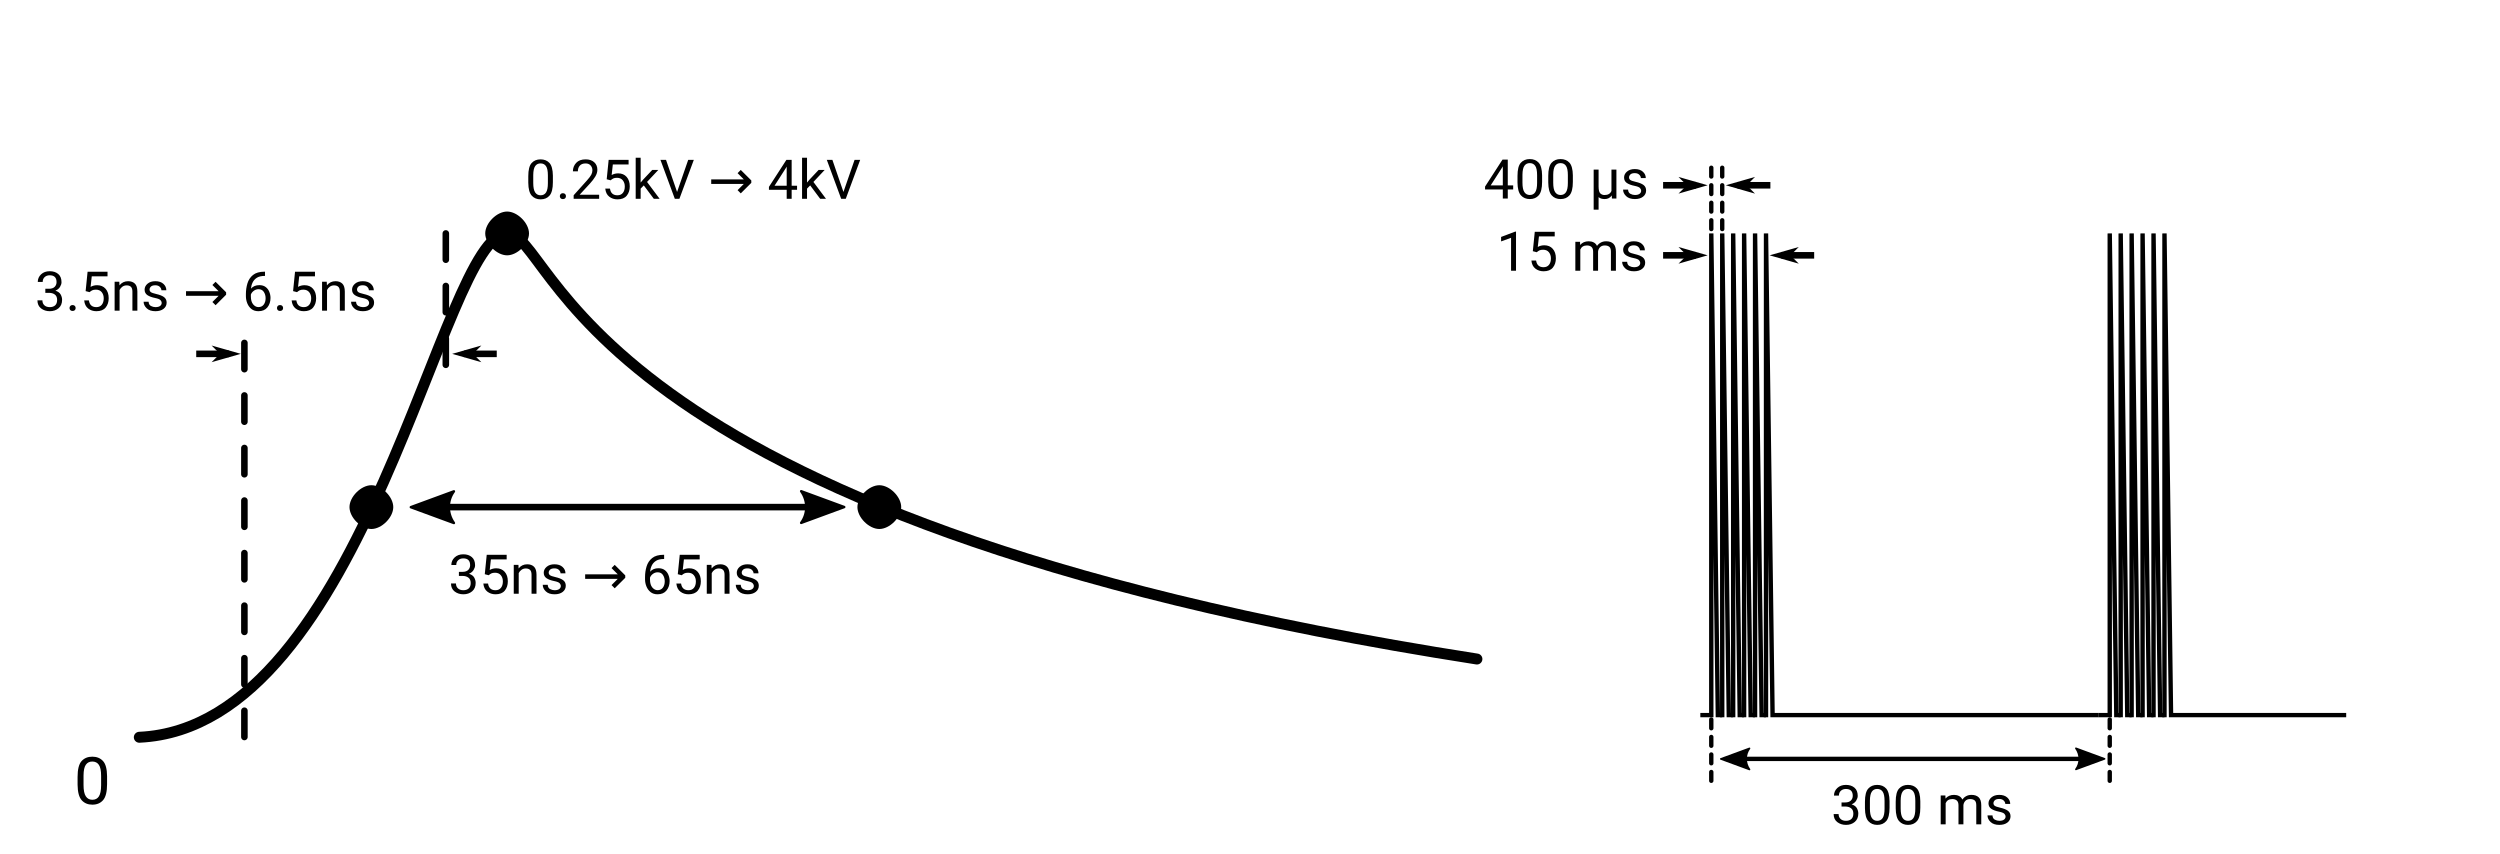
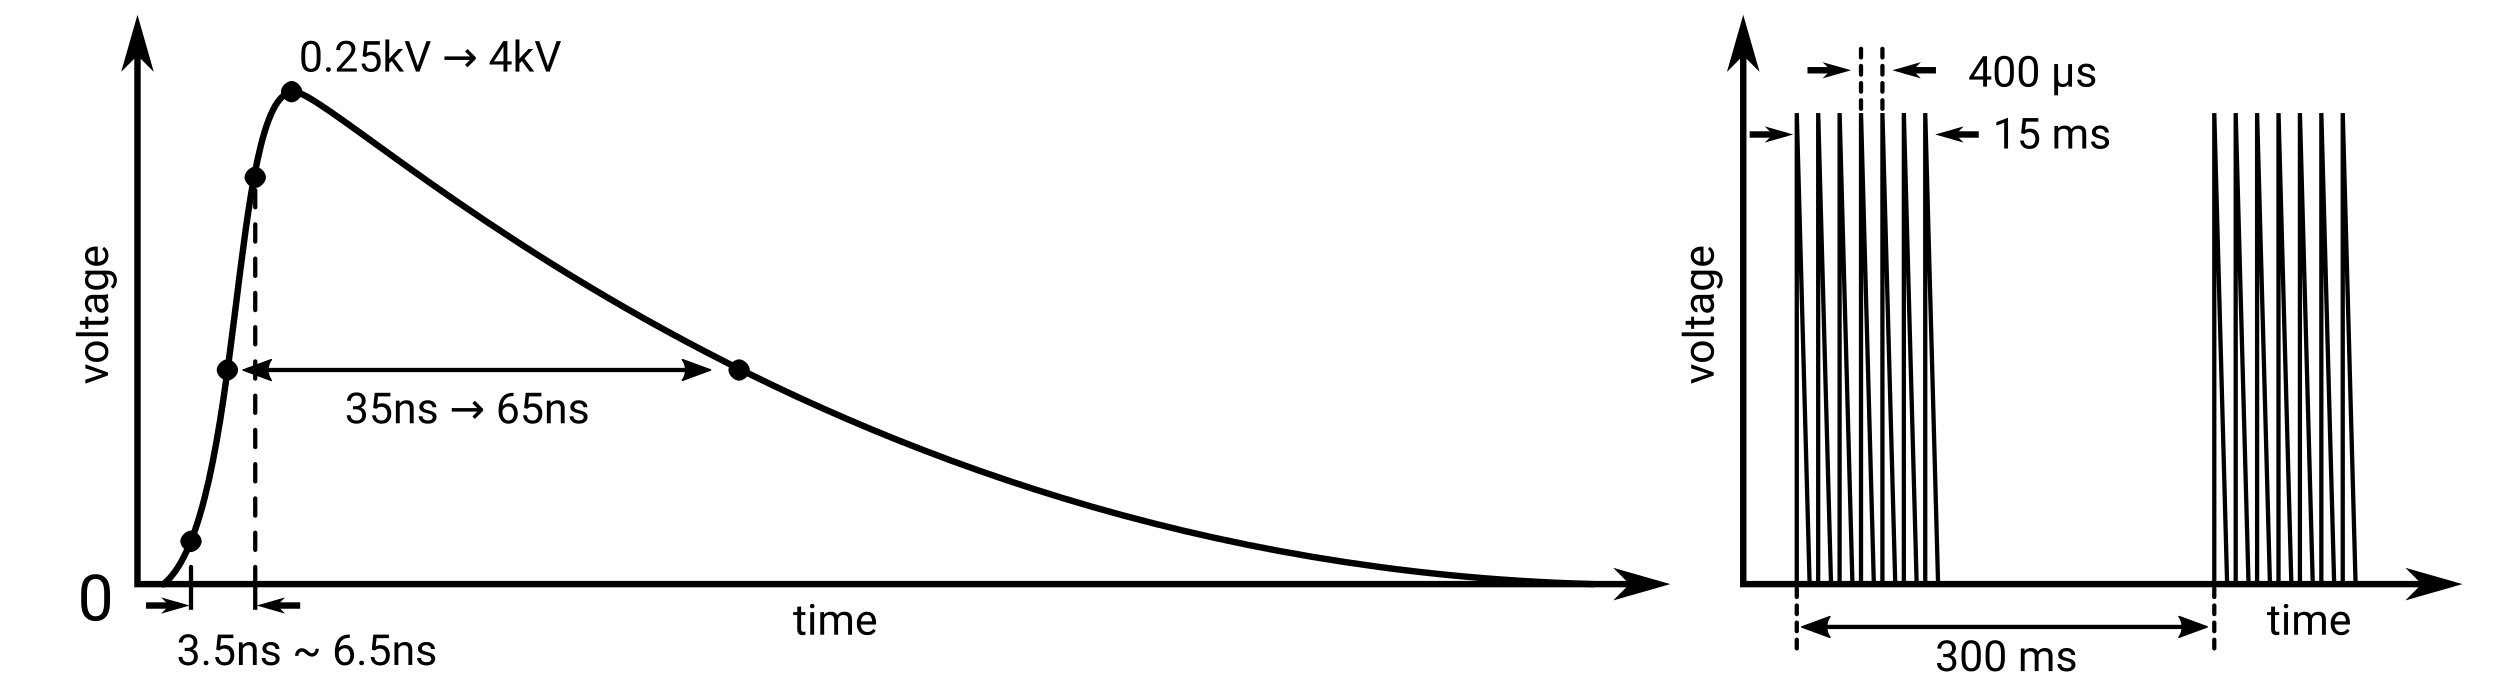
- <svg xmlns="http://www.w3.org/2000/svg" width="322.264mm" height="109.973mm" viewBox="0 0 1141.88 389.667" id="svg2" version="1.1">
+ <svg xmlns="http://www.w3.org/2000/svg" width="329.538mm" height="90.51mm" viewBox="0 0 1167.654 320.706" id="svg2" version="1.1">
  <defs id="defs4">
-     <marker orient="auto" refY="0.0" refX="0.0" id="Arrow2Mstart" style="overflow:visible">
-       <path id="path4407" style="fill-rule:evenodd;stroke-width:0.625;stroke-linejoin:round" d="M 8.719,4.034 L -2.207,0.016 L 8.719,-4.002 C 6.973,-1.63 6.983,1.616 8.719,4.034 z " transform="scale(0.6) translate(0,0)" />
+     <marker style="overflow:visible" id="marker6246" refX="0" refY="0" orient="auto">
+       <path transform="matrix(0.4,0,0,0.4,4,0)" style="fill:#000000;fill-opacity:1;fill-rule:evenodd;stroke:#000000;stroke-width:1pt;stroke-opacity:1" d="M 0,0 5,-5 -12.5,0 5,5 0,0 Z" id="path6248" />
    </marker>
-     <marker orient="auto" refY="0.0" refX="0.0" id="marker6453" style="overflow:visible;">
-       <path id="path6455" style="fill-rule:evenodd;stroke-width:0.625;stroke-linejoin:round;stroke:#000000;stroke-opacity:1;fill:#000000;fill-opacity:1" d="M 8.719,4.034 L -2.207,0.016 L 8.719,-4.002 C 6.973,-1.63 6.983,1.616 8.719,4.034 z " transform="scale(0.6) rotate(180) translate(0,0)" />
+     <marker orient="auto" refY="0" refX="0" id="Arrow2Mstart" style="overflow:visible">
+       <path id="path4407" style="fill-rule:evenodd;stroke-width:0.625;stroke-linejoin:round" d="M 8.719,4.034 -2.207,0.016 8.719,-4.002 c -1.745,2.372 -1.735,5.617 -6e-7,8.035 z" transform="scale(0.6,0.6)" />
+     </marker>
+     <marker orient="auto" refY="0" refX="0" id="marker6453" style="overflow:visible">
+       <path id="path6455" style="fill:#000000;fill-opacity:1;fill-rule:evenodd;stroke:#000000;stroke-width:0.625;stroke-linejoin:round;stroke-opacity:1" d="M 8.719,4.034 -2.207,0.016 8.719,-4.002 c -1.745,2.372 -1.735,5.617 -6e-7,8.035 z" transform="scale(-0.6,-0.6)" />
    </marker>
    <marker orient="auto" refY="0" refX="0" id="marker6359" style="overflow:visible">
      <path id="path6361" style="fill:#000000;fill-opacity:1;fill-rule:evenodd;stroke:#000000;stroke-width:0.625;stroke-linejoin:round;stroke-opacity:1" d="M 8.719,4.034 -2.207,0.016 8.719,-4.002 c -1.745,2.372 -1.735,5.617 -6e-7,8.035 z" transform="scale(0.6,0.6)" />
    </marker>
-     <marker style="overflow:visible;" id="marker5793" refX="0.0" refY="0.0" orient="auto">
-       <path transform="scale(0.6) rotate(180) translate(0,0)" d="M 8.719,4.034 L -2.207,0.016 L 8.719,-4.002 C 6.973,-1.63 6.983,1.616 8.719,4.034 z " style="fill-rule:evenodd;stroke-width:0.625;stroke-linejoin:round;stroke:#000000;stroke-opacity:1;fill:#000000;fill-opacity:1" id="path5795" />
+     <marker style="overflow:visible" id="marker5793" refX="0" refY="0" orient="auto">
+       <path transform="scale(-0.6,-0.6)" d="M 8.719,4.034 -2.207,0.016 8.719,-4.002 c -1.745,2.372 -1.735,5.617 -6e-7,8.035 z" style="fill:#000000;fill-opacity:1;fill-rule:evenodd;stroke:#000000;stroke-width:0.625;stroke-linejoin:round;stroke-opacity:1" id="path5795" />
    </marker>
    <marker style="overflow:visible" id="marker5711" refX="0" refY="0" orient="auto">
      <path transform="scale(0.6,0.6)" d="M 8.719,4.034 -2.207,0.016 8.719,-4.002 c -1.745,2.372 -1.735,5.617 -6e-7,8.035 z" style="fill:#000000;fill-opacity:1;fill-rule:evenodd;stroke:#000000;stroke-width:0.625;stroke-linejoin:round;stroke-opacity:1" id="path5713" />
    </marker>
-     <marker orient="auto" refY="0.0" refX="0.0" id="Arrow2Mend" style="overflow:visible;">
-       <path id="path4410" style="fill-rule:evenodd;stroke-width:0.625;stroke-linejoin:round;stroke:#000000;stroke-opacity:1;fill:#000000;fill-opacity:1" d="M 8.719,4.034 L -2.207,0.016 L 8.719,-4.002 C 6.973,-1.63 6.983,1.616 8.719,4.034 z " transform="scale(0.6) rotate(180) translate(0,0)" />
+     <marker orient="auto" refY="0" refX="0" id="Arrow2Mend" style="overflow:visible">
+       <path id="path4410" style="fill:#000000;fill-opacity:1;fill-rule:evenodd;stroke:#000000;stroke-width:0.625;stroke-linejoin:round;stroke-opacity:1" d="M 8.719,4.034 -2.207,0.016 8.719,-4.002 c -1.745,2.372 -1.735,5.617 -6e-7,8.035 z" transform="scale(-0.6,-0.6)" />
    </marker>
-     <marker orient="auto" refY="0.0" refX="0.0" id="Arrow2Lend" style="overflow:visible;">
-       <path id="path4404" style="fill-rule:evenodd;stroke-width:0.625;stroke-linejoin:round;stroke:#000000;stroke-opacity:1;fill:#000000;fill-opacity:1" d="M 8.719,4.034 L -2.207,0.016 L 8.719,-4.002 C 6.973,-1.63 6.983,1.616 8.719,4.034 z " transform="scale(1.1) rotate(180) translate(1,0)" />
+     <marker orient="auto" refY="0" refX="0" id="Arrow2Lend" style="overflow:visible">
+       <path id="path4404" style="fill:#000000;fill-opacity:1;fill-rule:evenodd;stroke:#000000;stroke-width:0.625;stroke-linejoin:round;stroke-opacity:1" d="M 8.719,4.034 -2.207,0.016 8.719,-4.002 c -1.745,2.372 -1.735,5.617 -6e-7,8.035 z" transform="matrix(-1.1,0,0,-1.1,-1.1,0)" />
    </marker>
    <marker orient="auto" refY="0" refX="0" id="marker4255" style="overflow:visible">
      <path id="path4257" style="fill:#000000;fill-opacity:1;fill-rule:evenodd;stroke:#000000;stroke-width:0.625;stroke-linejoin:round;stroke-opacity:1" d="M 8.719,4.034 -2.207,0.016 8.719,-4.002 c -1.745,2.372 -1.735,5.617 -6e-7,8.035 z" transform="scale(0.6,0.6)" />
    </marker>
    <marker orient="auto" refY="0" refX="0" id="marker4650" style="overflow:visible">
      <path id="path4652" style="fill:#000000;fill-opacity:1;fill-rule:evenodd;stroke:#000000;stroke-width:0.625;stroke-linejoin:round;stroke-opacity:1" d="M 8.719,4.034 -2.207,0.016 8.719,-4.002 c -1.745,2.372 -1.735,5.617 -6e-7,8.035 z" transform="scale(0.6,0.6)" />
    </marker>
    <marker orient="auto" refY="0" refX="0" id="marker4617" style="overflow:visible">
      <path id="path4234" d="M 0,0 5,-5 -12.5,0 5,5 0,0 Z" style="fill:#000000;fill-opacity:1;fill-rule:evenodd;stroke:#000000;stroke-width:1pt;stroke-opacity:1" transform="matrix(0.4,0,0,0.4,4,0)" />
    </marker>
    <marker orient="auto" refY="0" refX="0" id="marker4566" style="overflow:visible">
      <path id="path4240" d="M 0,0 5,-5 -12.5,0 5,5 0,0 Z" style="fill:#000000;fill-opacity:1;fill-rule:evenodd;stroke:#000000;stroke-width:1pt;stroke-opacity:1" transform="matrix(0.2,0,0,0.2,1.2,0)" />
    </marker>
    <marker orient="auto" refY="0" refX="0" id="Arrow2Sstart" style="overflow:visible">
      <path id="path4258" style="fill:#000000;fill-opacity:1;fill-rule:evenodd;stroke:#000000;stroke-width:0.625;stroke-linejoin:round;stroke-opacity:1" d="M 8.719,4.034 -2.207,0.016 8.719,-4.002 c -1.745,2.372 -1.735,5.617 -6e-7,8.035 z" transform="matrix(0.3,0,0,0.3,-0.69,0)" />
    </marker>
    <marker orient="auto" refY="0" refX="0" id="Arrow1Sstart" style="overflow:visible">
      <path id="path4153" d="M 0,0 5,-5 -12.5,0 5,5 0,0 Z" style="fill-rule:evenodd;stroke:#000000;stroke-width:1pt" transform="matrix(0.2,0,0,0.2,1.2,0)" />
    </marker>
    <marker orient="auto" refY="0" refX="0" id="Arrow1Mstart" style="overflow:visible">
      <path id="path3769" d="M 0,0 5,-5 -12.5,0 5,5 0,0 Z" style="fill-rule:evenodd;stroke:#000000;stroke-width:1pt" transform="matrix(0.4,0,0,0.4,4,0)" />
    </marker>
    <marker orient="auto" refY="0" refX="0" id="Arrow1Mend" style="overflow:visible">
      <path id="path3772" d="M 0,0 5,-5 -12.5,0 5,5 0,0 Z" style="fill-rule:evenodd;stroke:#000000;stroke-width:1pt" transform="matrix(-0.4,0,0,-0.4,-4,0)" />
    </marker>
+     <marker style="overflow:visible" id="marker4414" refX="0" refY="0" orient="auto">
+       <path transform="matrix(0.4,0,0,0.4,4,0)" style="fill:#000000;fill-opacity:1;fill-rule:evenodd;stroke:#000000;stroke-width:1pt;stroke-opacity:1" d="M 0,0 5,-5 -12.5,0 5,5 0,0 Z" id="path4416" />
+     </marker>
+     <marker orient="auto" refY="0" refX="0" id="marker4617-5" style="overflow:visible">
+       <path id="path4234-9" d="M 0,0 5,-5 -12.5,0 5,5 0,0 Z" style="fill:#000000;fill-opacity:1;fill-rule:evenodd;stroke:#000000;stroke-width:1pt;stroke-opacity:1" transform="matrix(0.4,0,0,0.4,4,0)" />
+     </marker>
  </defs>
-   <g id="layer1" transform="translate(221.6274,44.2599)">
-     <path id="path4784" d="M -158,292.485 C -54.262,287.716 -20,62.362 10,62.362 32.538,62.362 38.144,192.176 452.96,256.753" style="fill:none;stroke:#000000;stroke-width:5;stroke-linecap:round;stroke-linejoin:round;stroke-miterlimit:4;stroke-dasharray:none;stroke-opacity:1" />
-     <text id="text4816" y="322.978" x="-187.879" style="font-style:normal;font-variant:normal;font-weight:normal;font-stretch:normal;font-size:30px;line-height:125%;font-family:Roboto;-inkscape-font-specification:Roboto;letter-spacing:0px;word-spacing:0px;fill:#000000;fill-opacity:1;stroke:none" xml:space="preserve">
-       <tspan y="322.978" x="-187.879" id="tspan4818">0</tspan>
+   <g id="layer1" transform="translate(234.2077,-19.5456)">
+     <path id="path4784" d="M -158,292.485 C -120,262.362 -127.076,62.362 -97.076,62.362 -74.538,62.362 140,282.362 510,292.362" style="fill:none;stroke:#000000;stroke-width:3;stroke-linecap:round;stroke-linejoin:round;stroke-miterlimit:4;stroke-dasharray:none;stroke-opacity:1" />
+     <text id="text4816" y="309.341" x="-197.98" style="font-style:normal;font-variant:normal;font-weight:normal;font-stretch:normal;font-size:30px;line-height:125%;font-family:Roboto;-inkscape-font-specification:Roboto;letter-spacing:0px;word-spacing:0px;fill:#000000;fill-opacity:1;stroke:none" xml:space="preserve">
+       <tspan y="309.341" x="-197.98" id="tspan4818">0</tspan>
    </text>
-     <text xml:space="preserve" style="font-style:normal;font-variant:normal;font-weight:normal;font-stretch:normal;font-size:25px;line-height:125%;font-family:Roboto;-inkscape-font-specification:Roboto;letter-spacing:0px;word-spacing:0px;fill:#000000;fill-opacity:1;stroke:none" x="18.262" y="46.547" id="text4876">
-       <tspan id="tspan4878" x="18.262" y="46.547">0.25kV → 4kV</tspan>
+     <text xml:space="preserve" style="font-style:normal;font-variant:normal;font-weight:normal;font-stretch:normal;font-size:20px;line-height:125%;font-family:Roboto;-inkscape-font-specification:Roboto;letter-spacing:0px;word-spacing:0px;fill:#000000;fill-opacity:1;stroke:none" x="-94.595" y="52.975" id="text4876">
+       <tspan id="tspan4878" x="-94.595" y="52.975">0.25kV → 4kV</tspan>
    </text>
-     <text id="text4880" y="97.633" x="-205.689" style="font-style:normal;font-variant:normal;font-weight:normal;font-stretch:normal;font-size:25px;line-height:125%;font-family:Roboto;-inkscape-font-specification:Roboto;letter-spacing:0px;word-spacing:0px;fill:#000000;fill-opacity:1;stroke:none" xml:space="preserve">
-       <tspan y="97.633" x="-205.689" id="tspan4882">3.5ns → 6.5ns</tspan>
+     <text id="text4880" y="330.152" x="-151.743" style="font-style:normal;font-variant:normal;font-weight:normal;font-stretch:normal;font-size:20px;line-height:125%;font-family:Roboto;-inkscape-font-specification:Roboto;letter-spacing:0px;word-spacing:0px;fill:#000000;fill-opacity:1;stroke:none" xml:space="preserve">
+       <tspan y="330.152" x="-151.743" id="tspan4882">3.5ns ~ 6.5ns</tspan>
    </text>
-     <path style="fill:none;fill-rule:evenodd;stroke:#000000;stroke-width:3;stroke-linecap:round;stroke-linejoin:miter;stroke-miterlimit:4;stroke-dasharray:12, 12;stroke-dashoffset:0;stroke-opacity:1" d="m -110,292.362 0,-190" id="path4680" />
-     <path style="fill:none;fill-rule:evenodd;stroke:#000000;stroke-width:3;stroke-linecap:round;stroke-linejoin:miter;stroke-miterlimit:4;stroke-dasharray:12, 12;stroke-dashoffset:0;stroke-opacity:1" d="m -18,62.362 0,70" id="path4682" />
-     <path style="fill:none;fill-rule:evenodd;stroke:#000000;stroke-width:3;stroke-linecap:butt;stroke-linejoin:miter;stroke-miterlimit:4;stroke-dasharray:none;stroke-opacity:1;marker-start:url(#Arrow1Sstart)" d="m -117,117.362 -15,0" id="path4686" />
-     <path id="path4224" d="m 10,52.362 c -4.714,0 -10,5.286 -10,10 0,4.714 5.286,10 10,10 4.714,0 10,-5.286 10,-10 0,-4.714 -5.286,-10 -10,-10 z" style="fill:#000000;fill-opacity:1;stroke:none" />
-     <path id="path4253" d="m -30,187.362 190,0" style="fill:none;fill-rule:evenodd;stroke:#000000;stroke-width:3;stroke-linecap:butt;stroke-linejoin:miter;stroke-miterlimit:4;stroke-dasharray:none;stroke-opacity:1;marker-start:url(#marker4255);marker-end:url(#Arrow2Mend)" />
-     <path style="fill:#000000;fill-opacity:1;stroke:none" d="m -52,177.362 c -4.714,0 -10,5.286 -10,10 0,4.714 5.286,10 10,10 4.714,0 10,-5.286 10,-10 0,-4.714 -5.286,-10 -10,-10 z" id="path5033" />
-     <path id="path5107" d="m -9.735,117.362 15,0" style="fill:none;fill-rule:evenodd;stroke:#000000;stroke-width:3;stroke-linecap:butt;stroke-linejoin:miter;stroke-miterlimit:4;stroke-dasharray:none;stroke-opacity:1;marker-start:url(#Arrow1Sstart)" />
-     <path id="path5505" d="m 180,177.362 c -4.714,0 -10,5.286 -10,10 0,4.714 5.286,10 10,10 4.714,0 10,-5.286 10,-10 0,-4.714 -5.286,-10 -10,-10 z" style="fill:#000000;fill-opacity:1;stroke:none" />
-     <text xml:space="preserve" style="font-style:normal;font-variant:normal;font-weight:normal;font-stretch:normal;font-size:25px;line-height:125%;font-family:Roboto;-inkscape-font-specification:Roboto;letter-spacing:0px;word-spacing:0px;fill:#000000;fill-opacity:1;stroke:none" x="-16.791" y="226.932" id="text5669">
-       <tspan id="tspan5671" x="-16.791" y="226.932">35ns → 65ns</tspan>
+     <path style="fill:none;fill-rule:evenodd;stroke:#000000;stroke-width:2;stroke-linecap:round;stroke-linejoin:miter;stroke-miterlimit:4;stroke-dasharray:8, 8;stroke-dashoffset:0;stroke-opacity:1" d="m -145,292.362 0,-20" id="path4680" />
+     <path style="fill:none;fill-rule:evenodd;stroke:#000000;stroke-width:3;stroke-linecap:butt;stroke-linejoin:miter;stroke-miterlimit:4;stroke-dasharray:none;stroke-opacity:1;marker-start:url(#Arrow1Sstart)" d="m -151,302.362 -15,0" id="path4686" />
+     <path id="path4253" d="m -118,192.362 213,0" style="fill:none;fill-rule:evenodd;stroke:#000000;stroke-width:2;stroke-linecap:butt;stroke-linejoin:miter;stroke-miterlimit:4;stroke-dasharray:none;stroke-opacity:1;marker-start:url(#marker4255);marker-end:url(#Arrow2Mend)" />
+     <path style="fill:#000000;fill-opacity:1;stroke:none" d="m -145,267.362 c -2.357,0 -5,2.643 -5,5 0,2.357 2.643,5 5,5 2.357,0 5,-2.643 5,-5 0,-2.357 -2.643,-5 -5,-5 z" id="path5033" />
+     <path id="path5107" d="m -109,302.362 15,0" style="fill:none;fill-rule:evenodd;stroke:#000000;stroke-width:3;stroke-linecap:butt;stroke-linejoin:miter;stroke-miterlimit:4;stroke-dasharray:none;stroke-opacity:1;marker-start:url(#Arrow1Sstart)" />
+     <text xml:space="preserve" style="font-style:normal;font-variant:normal;font-weight:normal;font-stretch:normal;font-size:20px;line-height:125%;font-family:Roboto;-inkscape-font-specification:Roboto;letter-spacing:0px;word-spacing:0px;fill:#000000;fill-opacity:1;stroke:none" x="-73.165" y="217.239" id="text5669">
+       <tspan id="tspan5671" x="-73.165" y="217.239">35ns → 65ns</tspan>
    </text>
-     <path style="fill:none;fill-rule:evenodd;stroke:#000000;stroke-width:2;stroke-linecap:butt;stroke-linejoin:miter;stroke-opacity:1;stroke-miterlimit:4;stroke-dasharray:none" d="m 555,282.362 5,0 0,-220 3,220 2,0" id="path5673" />
-     <path id="path5675" d="m 564,282.362 1,0 0,-220 3,220 2,0" style="fill:none;fill-rule:evenodd;stroke:#000000;stroke-width:2;stroke-linecap:butt;stroke-linejoin:miter;stroke-opacity:1;stroke-miterlimit:4;stroke-dasharray:none" />
-     <path style="fill:none;fill-rule:evenodd;stroke:#000000;stroke-width:2;stroke-linecap:butt;stroke-linejoin:miter;stroke-opacity:1;stroke-miterlimit:4;stroke-dasharray:none" d="m 569,282.362 1,0 0,-220 3,220 2,0" id="path5677" />
-     <path id="path5679" d="m 574,282.362 1,0 0,-220 3,220 2,0" style="fill:none;fill-rule:evenodd;stroke:#000000;stroke-width:2;stroke-linecap:butt;stroke-linejoin:miter;stroke-opacity:1;stroke-miterlimit:4;stroke-dasharray:none" />
-     <path style="fill:none;fill-rule:evenodd;stroke:#000000;stroke-width:2;stroke-linecap:butt;stroke-linejoin:miter;stroke-opacity:1;stroke-miterlimit:4;stroke-dasharray:none" d="m 579,282.362 1,0 0,-220 3,220 2,0" id="path5681" />
-     <path id="path5683" d="m 584,282.362 1,0 0,-220 3,220 149,0" style="fill:none;fill-rule:evenodd;stroke:#000000;stroke-width:2;stroke-linecap:butt;stroke-linejoin:miter;stroke-miterlimit:4;stroke-dasharray:none;stroke-opacity:1" />
-     <path id="path5685" d="m 737,282.362 5,0 0,-220 3,220 2,0" style="fill:none;fill-rule:evenodd;stroke:#000000;stroke-width:2;stroke-linecap:butt;stroke-linejoin:miter;stroke-opacity:1;stroke-miterlimit:4;stroke-dasharray:none" />
-     <path style="fill:none;fill-rule:evenodd;stroke:#000000;stroke-width:2;stroke-linecap:butt;stroke-linejoin:miter;stroke-opacity:1;stroke-miterlimit:4;stroke-dasharray:none" d="m 746,282.362 1,0 0,-220 3,220 2,0" id="path5687" />
-     <path id="path5689" d="m 751,282.362 1,0 0,-220 3,220 2,0" style="fill:none;fill-rule:evenodd;stroke:#000000;stroke-width:2;stroke-linecap:butt;stroke-linejoin:miter;stroke-opacity:1;stroke-miterlimit:4;stroke-dasharray:none" />
-     <path style="fill:none;fill-rule:evenodd;stroke:#000000;stroke-width:2;stroke-linecap:butt;stroke-linejoin:miter;stroke-opacity:1;stroke-miterlimit:4;stroke-dasharray:none" d="m 756,282.362 1,0 0,-220 3,220 2,0" id="path5691" />
-     <path id="path5693" d="m 761,282.362 1,0 0,-220 3,220 2,0" style="fill:none;fill-rule:evenodd;stroke:#000000;stroke-width:2;stroke-linecap:butt;stroke-linejoin:miter;stroke-opacity:1;stroke-miterlimit:4;stroke-dasharray:none" />
-     <path style="fill:none;fill-rule:evenodd;stroke:#000000;stroke-width:2;stroke-linecap:butt;stroke-linejoin:miter;stroke-miterlimit:4;stroke-dasharray:none;stroke-opacity:1" d="m 766,282.362 1,0 0,-220 3,220 80,0" id="path5695" transform="translate(3.2221976e-6,0)" />
-     <path style="fill:none;fill-rule:evenodd;stroke:#000000;stroke-width:2;stroke-linecap:butt;stroke-linejoin:miter;stroke-miterlimit:4;stroke-dasharray:none;stroke-opacity:1;marker-start:url(#marker5711);marker-end:url(#marker5793)" d="m 567,302.362 170,0" id="path5709" />
-     <path id="path6181" d="m 560,312.362 0,-30" style="fill:none;fill-rule:evenodd;stroke:#000000;stroke-width:2;stroke-linecap:round;stroke-linejoin:miter;stroke-miterlimit:4;stroke-dasharray:4,4;stroke-dashoffset:0;stroke-opacity:1" />
-     <path style="fill:none;fill-rule:evenodd;stroke:#000000;stroke-width:2;stroke-linecap:round;stroke-linejoin:miter;stroke-miterlimit:4;stroke-dasharray:4, 4;stroke-dashoffset:0;stroke-opacity:1" d="m 742,312.362 0,-30" id="path6351" />
-     <path style="fill:none;fill-rule:evenodd;stroke:#000000;stroke-width:2;stroke-linecap:round;stroke-linejoin:miter;stroke-miterlimit:4;stroke-dasharray:4, 4;stroke-dashoffset:0;stroke-opacity:1" d="m 560,60.362 0,-30" id="path6355" />
-     <path id="path6357" d="m 565,60.362 0,-30" style="fill:none;fill-rule:evenodd;stroke:#000000;stroke-width:2;stroke-linecap:round;stroke-linejoin:miter;stroke-miterlimit:4;stroke-dasharray:4, 4;stroke-dashoffset:0;stroke-opacity:1" />
-     <path id="path6841" d="m 553,40.362 -15,0" style="fill:none;fill-rule:evenodd;stroke:#000000;stroke-width:3;stroke-linecap:butt;stroke-linejoin:miter;stroke-miterlimit:4;stroke-dasharray:none;stroke-opacity:1;marker-start:url(#Arrow1Sstart)" />
-     <path style="fill:none;fill-rule:evenodd;stroke:#000000;stroke-width:3;stroke-linecap:butt;stroke-linejoin:miter;stroke-miterlimit:4;stroke-dasharray:none;stroke-opacity:1;marker-start:url(#Arrow1Sstart)" d="m 572,40.362 15,0" id="path6843" />
-     <path style="fill:none;fill-rule:evenodd;stroke:#000000;stroke-width:3;stroke-linecap:butt;stroke-linejoin:miter;stroke-miterlimit:4;stroke-dasharray:none;stroke-opacity:1;marker-start:url(#Arrow1Sstart)" d="m 553,72.362 -15,0" id="path6881" />
-     <path id="path6883" d="m 592,72.362 15,0" style="fill:none;fill-rule:evenodd;stroke:#000000;stroke-width:3;stroke-linecap:butt;stroke-linejoin:miter;stroke-miterlimit:4;stroke-dasharray:none;stroke-opacity:1;marker-start:url(#Arrow1Sstart)" />
-     <text id="text6885" y="332.255" x="614.735" style="font-style:normal;font-variant:normal;font-weight:normal;font-stretch:normal;font-size:25px;line-height:125%;font-family:Roboto;-inkscape-font-specification:Roboto;letter-spacing:0px;word-spacing:0px;fill:#000000;fill-opacity:1;stroke:none" xml:space="preserve">
-       <tspan y="332.255" x="614.735" id="tspan6887">300 ms</tspan>
+     <path style="fill:none;fill-rule:evenodd;stroke:#000000;stroke-width:2;stroke-linecap:butt;stroke-linejoin:miter;stroke-miterlimit:4;stroke-dasharray:none;stroke-opacity:1" d="m 600,292.362 5,0 0,-220 6,220 4,0" id="path5673" />
+     <path style="fill:none;fill-rule:evenodd;stroke:#000000;stroke-width:2;stroke-linecap:butt;stroke-linejoin:miter;stroke-miterlimit:4;stroke-dasharray:none;stroke-opacity:1;marker-start:url(#marker5711);marker-end:url(#marker5793)" d="m 610,312.362 184,0" id="path5709" />
+     <path id="path6181" d="m 605,322.362 0,-30" style="fill:none;fill-rule:evenodd;stroke:#000000;stroke-width:2;stroke-linecap:round;stroke-linejoin:miter;stroke-miterlimit:4;stroke-dasharray:4, 4;stroke-dashoffset:0;stroke-opacity:1" />
+     <path style="fill:none;fill-rule:evenodd;stroke:#000000;stroke-width:2;stroke-linecap:round;stroke-linejoin:miter;stroke-miterlimit:4;stroke-dasharray:4, 4;stroke-dashoffset:0;stroke-opacity:1" d="m 800,322.362 0,-30" id="path6351" />
+     <path style="fill:none;fill-rule:evenodd;stroke:#000000;stroke-width:2;stroke-linecap:round;stroke-linejoin:miter;stroke-miterlimit:4;stroke-dasharray:4, 4;stroke-dashoffset:0;stroke-opacity:1" d="m 635,70.362 0,-30" id="path6355" />
+     <path id="path6357" d="m 645,70.362 0,-30" style="fill:none;fill-rule:evenodd;stroke:#000000;stroke-width:2;stroke-linecap:round;stroke-linejoin:miter;stroke-miterlimit:4;stroke-dasharray:4, 4;stroke-dashoffset:0;stroke-opacity:1" />
+     <path id="path6841" d="m 625,52.362 -15,0" style="fill:none;fill-rule:evenodd;stroke:#000000;stroke-width:3;stroke-linecap:butt;stroke-linejoin:miter;stroke-miterlimit:4;stroke-dasharray:none;stroke-opacity:1;marker-start:url(#Arrow1Sstart)" />
+     <path style="fill:none;fill-rule:evenodd;stroke:#000000;stroke-width:3;stroke-linecap:butt;stroke-linejoin:miter;stroke-miterlimit:4;stroke-dasharray:none;stroke-opacity:1;marker-start:url(#Arrow1Sstart)" d="m 655,52.362 15,0" id="path6843" />
+     <path style="fill:none;fill-rule:evenodd;stroke:#000000;stroke-width:3;stroke-linecap:butt;stroke-linejoin:miter;stroke-miterlimit:4;stroke-dasharray:none;stroke-opacity:1;marker-start:url(#Arrow1Sstart)" d="m 598,82.362 -15,0" id="path6881" />
+     <path id="path6883" d="m 675,82.362 15,0" style="fill:none;fill-rule:evenodd;stroke:#000000;stroke-width:3;stroke-linecap:butt;stroke-linejoin:miter;stroke-miterlimit:4;stroke-dasharray:none;stroke-opacity:1;marker-start:url(#Arrow1Sstart)" />
+     <text id="text6885" y="332.969" x="669.592" style="font-style:normal;font-variant:normal;font-weight:normal;font-stretch:normal;font-size:20px;line-height:125%;font-family:Roboto;-inkscape-font-specification:Roboto;letter-spacing:0px;word-spacing:0px;fill:#000000;fill-opacity:1;stroke:none" xml:space="preserve">
+       <tspan y="332.969" x="669.592" id="tspan6887">300 ms</tspan>
    </text>
-     <text xml:space="preserve" style="font-style:normal;font-variant:normal;font-weight:normal;font-stretch:normal;font-size:25px;line-height:125%;font-family:Roboto;-inkscape-font-specification:Roboto;letter-spacing:0px;word-spacing:0px;fill:#000000;fill-opacity:1;stroke:none" x="461.91" y="79.398" id="text6889">
-       <tspan id="tspan6891" x="461.91" y="79.398">15 ms</tspan>
+     <text xml:space="preserve" style="font-style:normal;font-variant:normal;font-weight:normal;font-stretch:normal;font-size:20px;line-height:125%;font-family:Roboto;-inkscape-font-specification:Roboto;letter-spacing:0px;word-spacing:0px;fill:#000000;fill-opacity:1;stroke:none" x="696.546" y="88.922" id="text6889">
+       <tspan id="tspan6891" x="696.546" y="88.922">15 ms</tspan>
    </text>
-     <text id="text6893" y="46.413" x="456.034" style="font-style:normal;font-variant:normal;font-weight:normal;font-stretch:normal;font-size:25px;line-height:125%;font-family:Roboto;-inkscape-font-specification:Roboto;letter-spacing:0px;word-spacing:0px;fill:#000000;fill-opacity:1;stroke:none" xml:space="preserve">
-       <tspan y="46.413" x="456.034" id="tspan6895">400 μs</tspan>
+     <text id="text6893" y="60.018" x="685.046" style="font-style:normal;font-variant:normal;font-weight:normal;font-stretch:normal;font-size:20px;line-height:125%;font-family:Roboto;-inkscape-font-specification:Roboto;letter-spacing:0px;word-spacing:0px;fill:#000000;fill-opacity:1;stroke:none" xml:space="preserve">
+       <tspan y="60.018" x="685.046" id="tspan6895">400 μs</tspan>
    </text>
+     <path style="fill:none;fill-rule:evenodd;stroke:#000000;stroke-width:3;stroke-linecap:butt;stroke-linejoin:miter;stroke-miterlimit:4;stroke-dasharray:none;stroke-opacity:1;marker-start:url(#marker4617-5);marker-end:url(#Arrow1Mend)" d="m 540,292.362 -710,0 0,-260" id="path4220" />
+     <path id="path5026" d="m -115,292.362 0,-190" style="fill:none;fill-rule:evenodd;stroke:#000000;stroke-width:2;stroke-linecap:round;stroke-linejoin:miter;stroke-miterlimit:4;stroke-dasharray:8, 8;stroke-dashoffset:0;stroke-opacity:1" />
+     <path id="path5034" d="m -115,97.362 c -2.357,0 -5,2.643 -5,5 0,2.357 2.643,5 5,5 2.357,0 5,-2.643 5,-5 0,-2.357 -2.643,-5 -5,-5 z" style="fill:#000000;fill-opacity:1;stroke:none" />
+     <path style="fill:none;fill-rule:evenodd;stroke:#000000;stroke-width:2;stroke-linecap:butt;stroke-linejoin:miter;stroke-miterlimit:4;stroke-dasharray:none;stroke-opacity:1" d="m -145,292.362 0,12" id="path5036" />
+     <path id="path5038" d="m -115,292.362 0,12" style="fill:none;fill-rule:evenodd;stroke:#000000;stroke-width:2;stroke-linecap:butt;stroke-linejoin:miter;stroke-miterlimit:4;stroke-dasharray:none;stroke-opacity:1" />
+     <path id="path5040" d="m -128,187.362 c -2.357,0 -5,2.643 -5,5 0,2.357 2.643,5 5,5 2.357,0 5,-2.643 5,-5 0,-2.357 -2.643,-5 -5,-5 z" style="fill:#000000;fill-opacity:1;stroke:none" />
+     <path style="fill:#000000;fill-opacity:1;stroke:none" d="m 111,187.362 c -2.357,0 -5,2.643 -5,5 0,2.357 2.643,5 5,5 2.357,0 5,-2.643 5,-5 0,-2.357 -2.643,-5 -5,-5 z" id="path5042" />
+     <path style="fill:#000000;fill-opacity:1;stroke:none" d="M -98,57.362 C -100.357,57.362 -103,60.005 -103,62.362 c 0,2.357 2.643,5 5,5 2.357,0 5,-2.643 5,-5 0,-2.357 -2.643,-5 -5,-5 z" id="path6016" />
+     <text xml:space="preserve" style="font-style:normal;font-variant:normal;font-weight:normal;font-stretch:normal;font-size:20px;line-height:125%;font-family:Roboto;-inkscape-font-specification:Roboto;letter-spacing:0px;word-spacing:0px;fill:#000000;fill-opacity:1;stroke:none" x="136.15" y="316.01" id="text6222">
+       <tspan id="tspan6224" x="136.15" y="316.01">time</tspan>
+     </text>
+     <text id="text6226" y="-183.775" x="-199.049" style="font-style:normal;font-variant:normal;font-weight:normal;font-stretch:normal;font-size:20px;line-height:125%;font-family:Roboto;-inkscape-font-specification:Roboto;letter-spacing:0px;word-spacing:0px;fill:#000000;fill-opacity:1;stroke:none" xml:space="preserve" transform="matrix(0,-1,1,0,0,0)">
+       <tspan y="-183.775" x="-199.049" id="tspan6228">voltage</tspan>
+     </text>
+     <path id="path6236" d="m 910,292.362 -330,0 0,-260" style="fill:none;fill-rule:evenodd;stroke:#000000;stroke-width:3;stroke-linecap:butt;stroke-linejoin:miter;stroke-miterlimit:4;stroke-dasharray:none;stroke-opacity:1;marker-start:url(#marker6246);marker-end:url(#Arrow1Mend)" />
+     <text id="text6238" y="316.01" x="824.531" style="font-style:normal;font-variant:normal;font-weight:normal;font-stretch:normal;font-size:20px;line-height:125%;font-family:Roboto;-inkscape-font-specification:Roboto;letter-spacing:0px;word-spacing:0px;fill:#000000;fill-opacity:1;stroke:none" xml:space="preserve">
+       <tspan y="316.01" x="824.531" id="tspan6240">time</tspan>
+     </text>
+     <text transform="matrix(0,-1,1,0,0,0)" xml:space="preserve" style="font-style:normal;font-variant:normal;font-weight:normal;font-stretch:normal;font-size:20px;line-height:125%;font-family:Roboto;-inkscape-font-specification:Roboto;letter-spacing:0px;word-spacing:0px;fill:#000000;fill-opacity:1;stroke:none" x="-199.049" y="566.225" id="text6242">
+       <tspan id="tspan6244" x="-199.049" y="566.225">voltage</tspan>
+     </text>
+     <path id="path6406" d="m 610,292.362 5,0 0,-220 6,220 4,0" style="fill:none;fill-rule:evenodd;stroke:#000000;stroke-width:2;stroke-linecap:butt;stroke-linejoin:miter;stroke-miterlimit:4;stroke-dasharray:none;stroke-opacity:1" />
+     <path style="fill:none;fill-rule:evenodd;stroke:#000000;stroke-width:2;stroke-linecap:butt;stroke-linejoin:miter;stroke-miterlimit:4;stroke-dasharray:none;stroke-opacity:1" d="m 620,292.362 5,0 0,-220 6,220 4,0" id="path6408" />
+     <path id="path6410" d="m 630,292.362 5,0 0,-220 6,220 4,0" style="fill:none;fill-rule:evenodd;stroke:#000000;stroke-width:2;stroke-linecap:butt;stroke-linejoin:miter;stroke-miterlimit:4;stroke-dasharray:none;stroke-opacity:1" />
+     <path style="fill:none;fill-rule:evenodd;stroke:#000000;stroke-width:2;stroke-linecap:butt;stroke-linejoin:miter;stroke-miterlimit:4;stroke-dasharray:none;stroke-opacity:1" d="m 640,292.362 5,0 0,-220 6,220 4,0" id="path6412" />
+     <path id="path6414" d="m 650,292.362 5,0 0,-220 6,220 4,0" style="fill:none;fill-rule:evenodd;stroke:#000000;stroke-width:2;stroke-linecap:butt;stroke-linejoin:miter;stroke-miterlimit:4;stroke-dasharray:none;stroke-opacity:1" />
+     <path style="fill:none;fill-rule:evenodd;stroke:#000000;stroke-width:2;stroke-linecap:butt;stroke-linejoin:miter;stroke-miterlimit:4;stroke-dasharray:none;stroke-opacity:1" d="m 660,292.362 5,0 0,-220 6,220 4,0" id="path6416" />
+     <path id="path6418" d="m 795,292.362 5,0 0,-220 6,220 4,0" style="fill:none;fill-rule:evenodd;stroke:#000000;stroke-width:2;stroke-linecap:butt;stroke-linejoin:miter;stroke-miterlimit:4;stroke-dasharray:none;stroke-opacity:1" />
+     <path style="fill:none;fill-rule:evenodd;stroke:#000000;stroke-width:2;stroke-linecap:butt;stroke-linejoin:miter;stroke-miterlimit:4;stroke-dasharray:none;stroke-opacity:1" d="m 805,292.362 5,0 0,-220 6,220 4,0" id="path6420" />
+     <path id="path6422" d="m 815,292.362 5,0 0,-220 6,220 4,0" style="fill:none;fill-rule:evenodd;stroke:#000000;stroke-width:2;stroke-linecap:butt;stroke-linejoin:miter;stroke-miterlimit:4;stroke-dasharray:none;stroke-opacity:1" />
+     <path style="fill:none;fill-rule:evenodd;stroke:#000000;stroke-width:2;stroke-linecap:butt;stroke-linejoin:miter;stroke-miterlimit:4;stroke-dasharray:none;stroke-opacity:1" d="m 825,292.362 5,0 0,-220 6,220 4,0" id="path6424" />
+     <path id="path6426" d="m 835,292.362 5,0 0,-220 6,220 4,0" style="fill:none;fill-rule:evenodd;stroke:#000000;stroke-width:2;stroke-linecap:butt;stroke-linejoin:miter;stroke-miterlimit:4;stroke-dasharray:none;stroke-opacity:1" />
+     <path style="fill:none;fill-rule:evenodd;stroke:#000000;stroke-width:2;stroke-linecap:butt;stroke-linejoin:miter;stroke-miterlimit:4;stroke-dasharray:none;stroke-opacity:1" d="m 845,292.362 5,0 0,-220 6,220 4,0" id="path6428" />
+     <path id="path6430" d="m 855,292.362 5,0 0,-220 6,220 4,0" style="fill:none;fill-rule:evenodd;stroke:#000000;stroke-width:2;stroke-linecap:butt;stroke-linejoin:miter;stroke-miterlimit:4;stroke-dasharray:none;stroke-opacity:1" />
  </g>
</svg>
